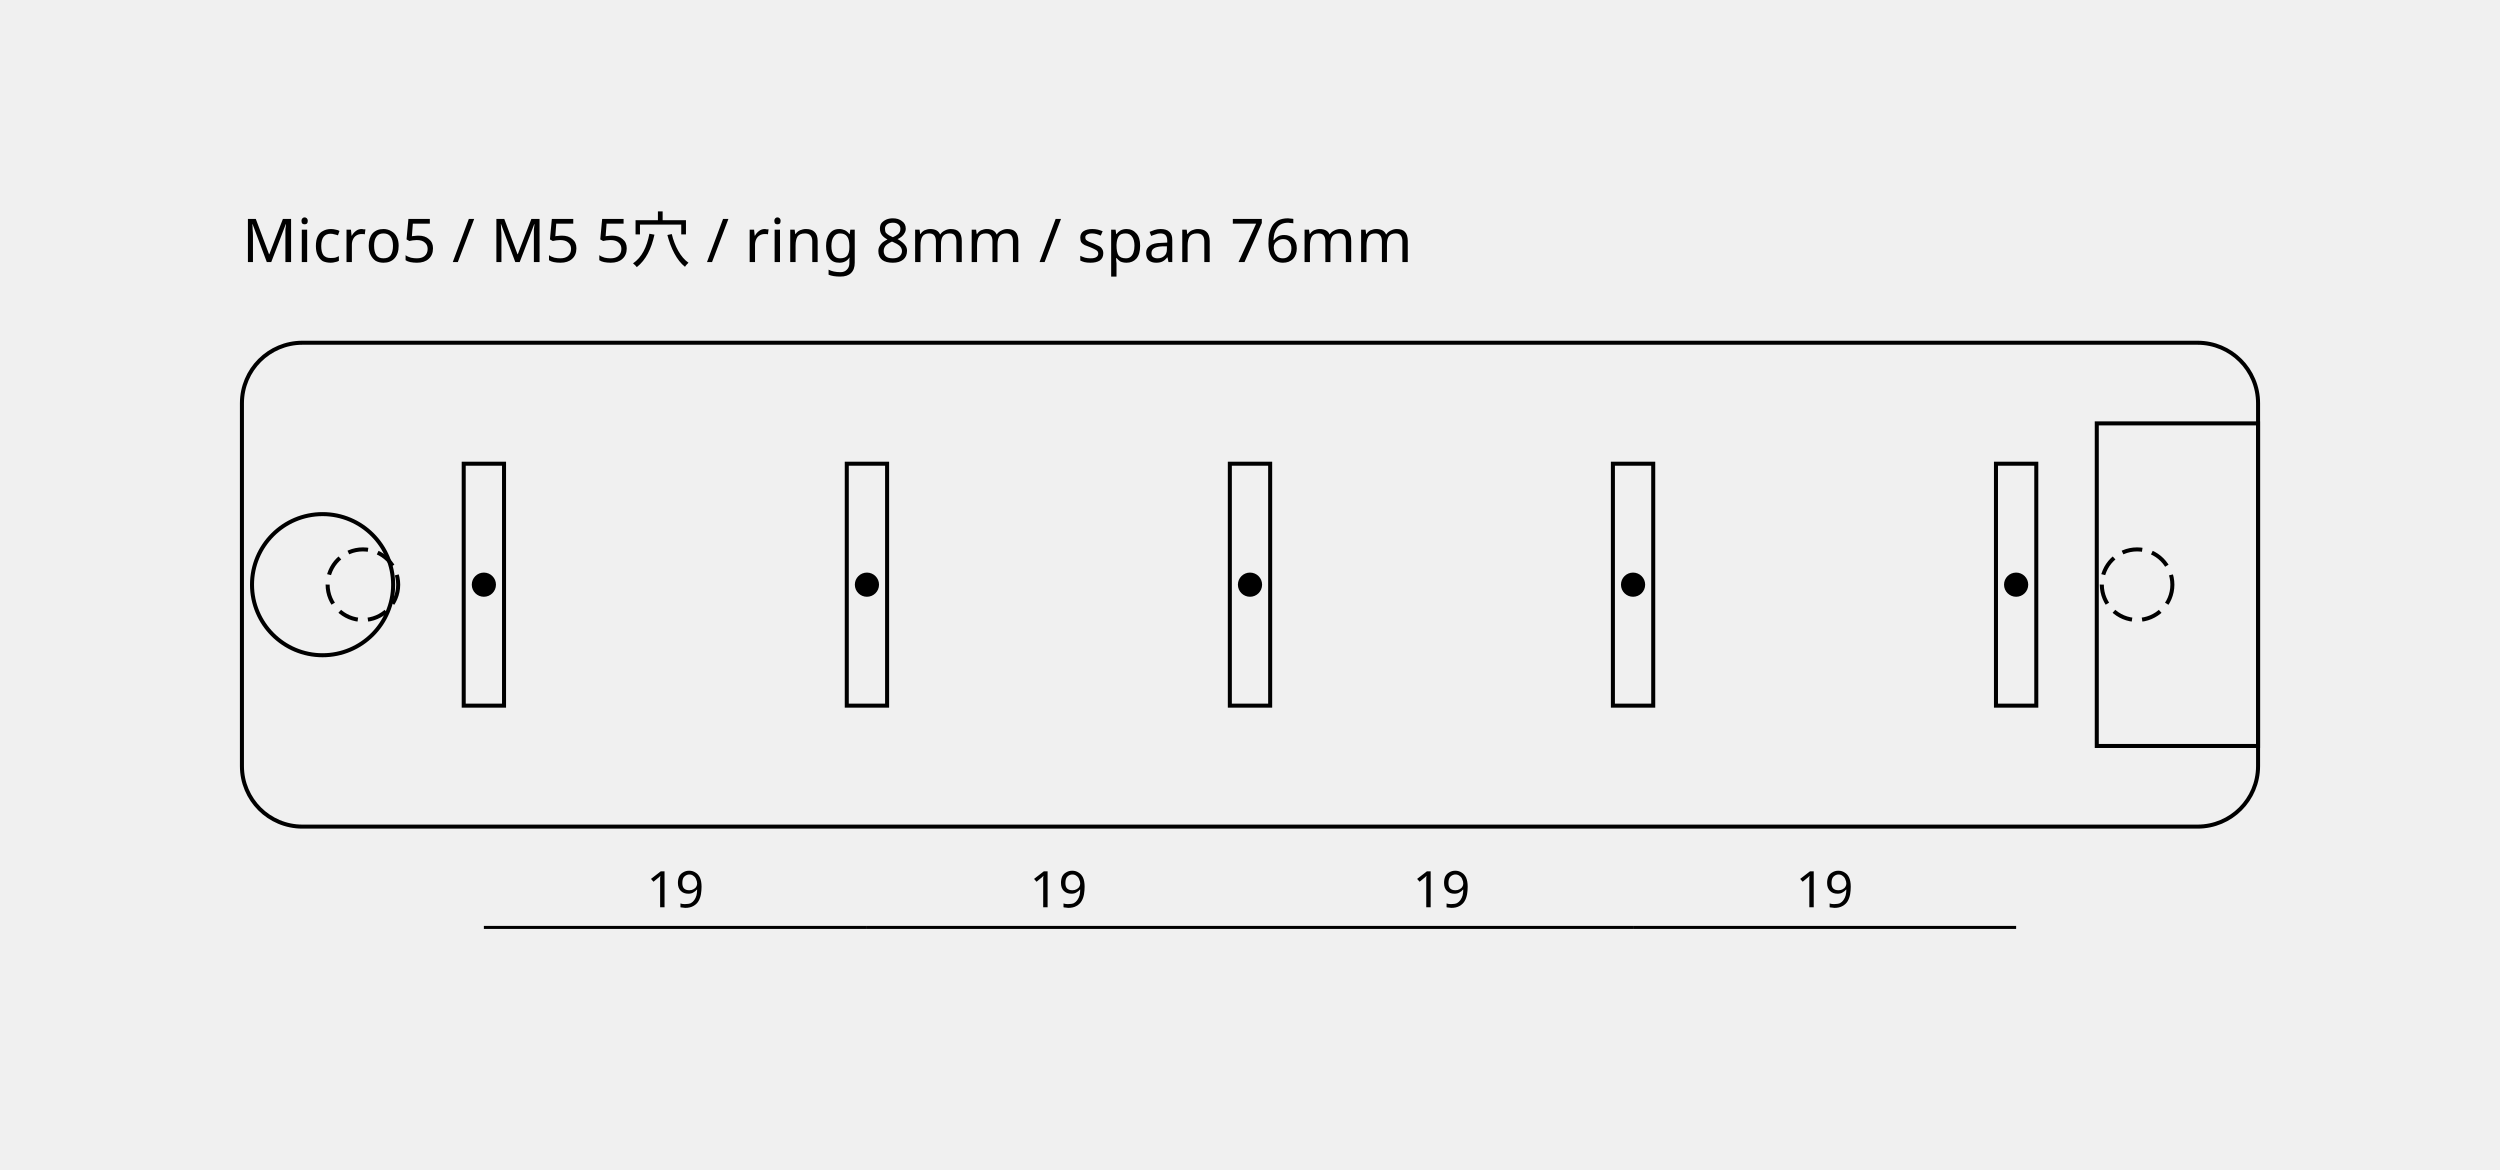
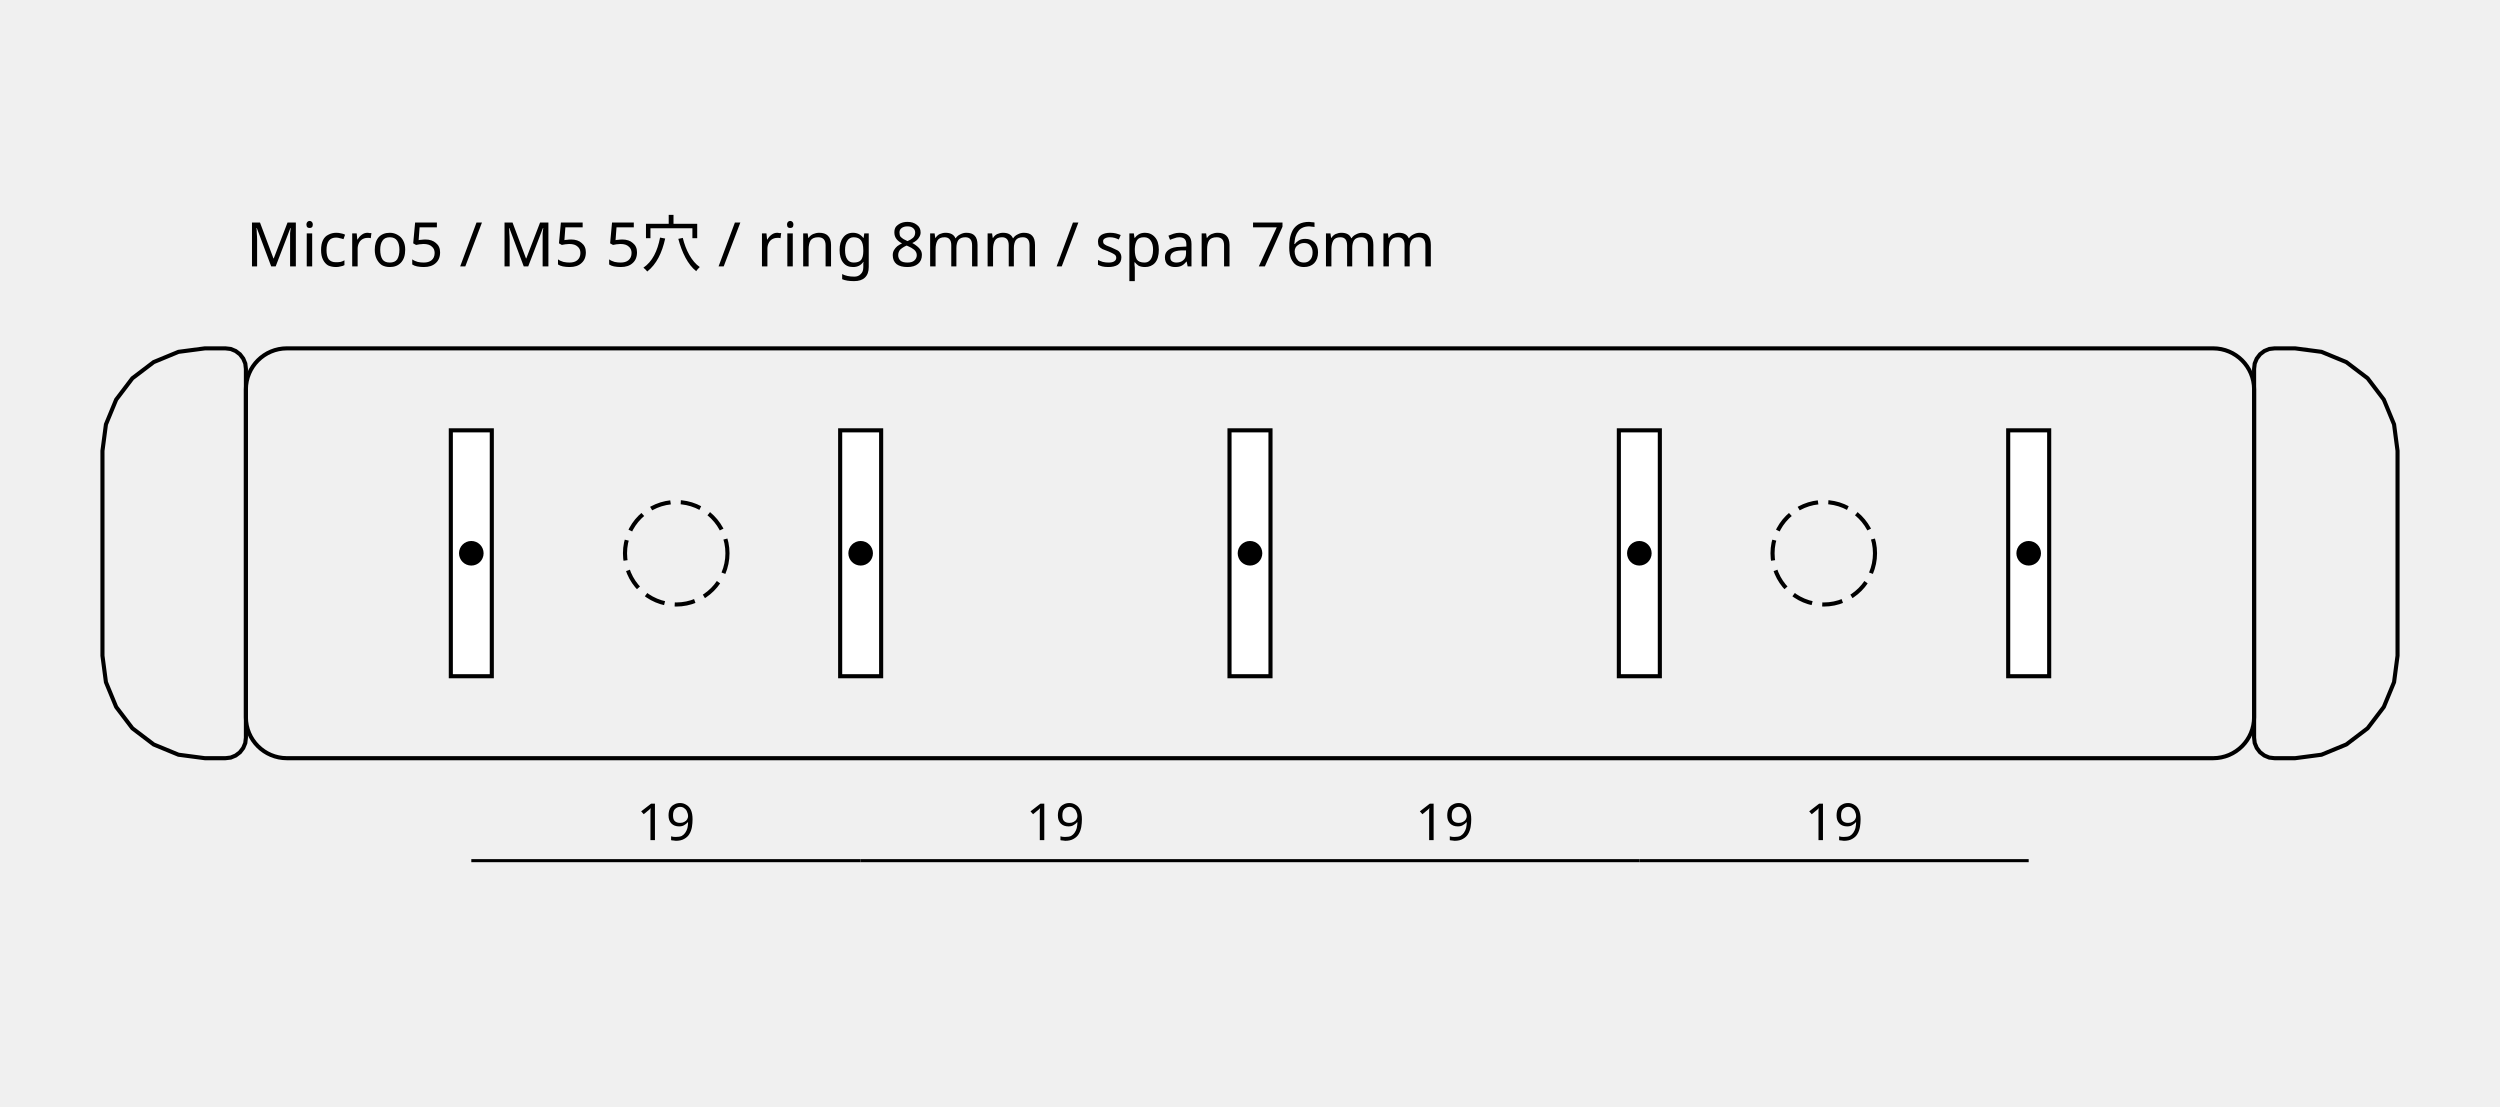
- <svg xmlns="http://www.w3.org/2000/svg" width="124mm" height="58mm" viewBox="-62 -29 124 58">
+ <svg xmlns="http://www.w3.org/2000/svg" width="122mm" height="54mm" viewBox="-61 -27 122 54">
  <g id="plan">
-     <rect x="-50" y="-12" width="100" height="24" rx="3" fill="none" stroke="#000" stroke-width="0.2" />
-     <rect x="-39" y="-6" width="2" height="12" fill="none" stroke="#000" stroke-width="0.2" />
+     <rect x="-49" y="-10" width="98" height="20" rx="2" fill="none" stroke="#000" stroke-width="0.2" />
+     <rect data-role="ring-arm" x="-39" y="-6" width="2" height="12" fill="#fff" stroke="#000" stroke-width="0.2" />
    <circle cx="-38" cy="0" r="0.6" fill="#000" />
-     <rect x="-20" y="-6" width="2" height="12" fill="none" stroke="#000" stroke-width="0.2" />
+     <rect data-role="ring-arm" x="-20" y="-6" width="2" height="12" fill="#fff" stroke="#000" stroke-width="0.2" />
    <circle cx="-19" cy="0" r="0.6" fill="#000" />
-     <rect x="-1" y="-6" width="2" height="12" fill="none" stroke="#000" stroke-width="0.2" />
+     <rect data-role="ring-arm" x="-1" y="-6" width="2" height="12" fill="#fff" stroke="#000" stroke-width="0.2" />
    <circle cx="0" cy="0" r="0.6" fill="#000" />
-     <rect x="18" y="-6" width="2" height="12" fill="none" stroke="#000" stroke-width="0.2" />
+     <rect data-role="ring-arm" x="18" y="-6" width="2" height="12" fill="#fff" stroke="#000" stroke-width="0.2" />
    <circle cx="19" cy="0" r="0.6" fill="#000" />
-     <rect x="37" y="-6" width="2" height="12" fill="none" stroke="#000" stroke-width="0.2" />
+     <rect data-role="ring-arm" x="37" y="-6" width="2" height="12" fill="#fff" stroke="#000" stroke-width="0.2" />
    <circle cx="38" cy="0" r="0.6" fill="#000" />
-     <circle cx="-44" cy="0" r="1.75" fill="none" stroke="#000" stroke-width="0.2" stroke-dasharray="1 0.5" />
-     <circle cx="44" cy="0" r="1.75" fill="none" stroke="#000" stroke-width="0.2" stroke-dasharray="1 0.5" />
-     <rect class="mech" x="42" y="-8" width="8" height="16" fill="none" stroke="#000" stroke-width="0.2" />
-     <circle class="mech" cx="-46" cy="0" r="3.5" fill="none" stroke="#000" stroke-width="0.2" />
-     <line x1="-38" y1="17" x2="-19" y2="17" stroke="#000" stroke-width="0.15" />
-     <text x="-28.5" y="16" font-size="2.5" text-anchor="middle" font-family="sans-serif">19</text>
-     <line x1="-19" y1="17" x2="0" y2="17" stroke="#000" stroke-width="0.15" />
-     <text x="-9.5" y="16" font-size="2.5" text-anchor="middle" font-family="sans-serif">19</text>
-     <line x1="0" y1="17" x2="19" y2="17" stroke="#000" stroke-width="0.15" />
-     <text x="9.5" y="16" font-size="2.5" text-anchor="middle" font-family="sans-serif">19</text>
-     <line x1="19" y1="17" x2="38" y2="17" stroke="#000" stroke-width="0.15" />
-     <text x="28.5" y="16" font-size="2.5" text-anchor="middle" font-family="sans-serif">19</text>
-     <text x="-50" y="-16" font-size="3" font-family="sans-serif">Micro5 / M5 5穴 / ring 8mm / span 76mm</text>
+     <circle cx="-28" cy="0" r="2.5" fill="none" stroke="#000" stroke-width="0.2" stroke-dasharray="1 0.5" />
+     <circle cx="28" cy="0" r="2.5" fill="none" stroke="#000" stroke-width="0.2" stroke-dasharray="1 0.5" />
+     <polygon class="mech" data-role="lever" points="-56,5 -55.83,6.29 -55.33,7.5 -54.54,8.54 -53.5,9.33 -52.29,9.83 -51,10 -50,10 -49.74,9.97 -49.5,9.87 -49.29,9.71 -49.13,9.5 -49.03,9.26 -49,9 -49,-9 -49.03,-9.26 -49.13,-9.5 -49.29,-9.71 -49.5,-9.87 -49.74,-9.97 -50,-10 -51,-10 -52.29,-9.83 -53.5,-9.33 -54.54,-8.54 -55.33,-7.5 -55.83,-6.29 -56,-5" fill="none" stroke="#000" stroke-width="0.2" />
+     <polygon class="mech" data-role="lever" points="56,5 55.83,6.29 55.33,7.5 54.54,8.54 53.5,9.33 52.29,9.83 51,10 50,10 49.74,9.97 49.5,9.87 49.29,9.71 49.13,9.5 49.03,9.26 49,9 49,-9 49.03,-9.26 49.13,-9.5 49.29,-9.71 49.5,-9.87 49.74,-9.97 50,-10 51,-10 52.29,-9.83 53.5,-9.33 54.54,-8.54 55.33,-7.5 55.83,-6.29 56,-5" fill="none" stroke="#000" stroke-width="0.2" />
+     <line x1="-38" y1="15" x2="-19" y2="15" stroke="#000" stroke-width="0.15" />
+     <text x="-28.5" y="14" font-size="2.5" text-anchor="middle" font-family="sans-serif">19</text>
+     <line x1="-19" y1="15" x2="0" y2="15" stroke="#000" stroke-width="0.15" />
+     <text x="-9.5" y="14" font-size="2.5" text-anchor="middle" font-family="sans-serif">19</text>
+     <line x1="0" y1="15" x2="19" y2="15" stroke="#000" stroke-width="0.15" />
+     <text x="9.5" y="14" font-size="2.5" text-anchor="middle" font-family="sans-serif">19</text>
+     <line x1="19" y1="15" x2="38" y2="15" stroke="#000" stroke-width="0.15" />
+     <text x="28.5" y="14" font-size="2.5" text-anchor="middle" font-family="sans-serif">19</text>
+     <text x="-49" y="-14" font-size="3" font-family="sans-serif">Micro5 / M5 5穴 / ring 8mm / span 76mm</text>
  </g>
</svg>
